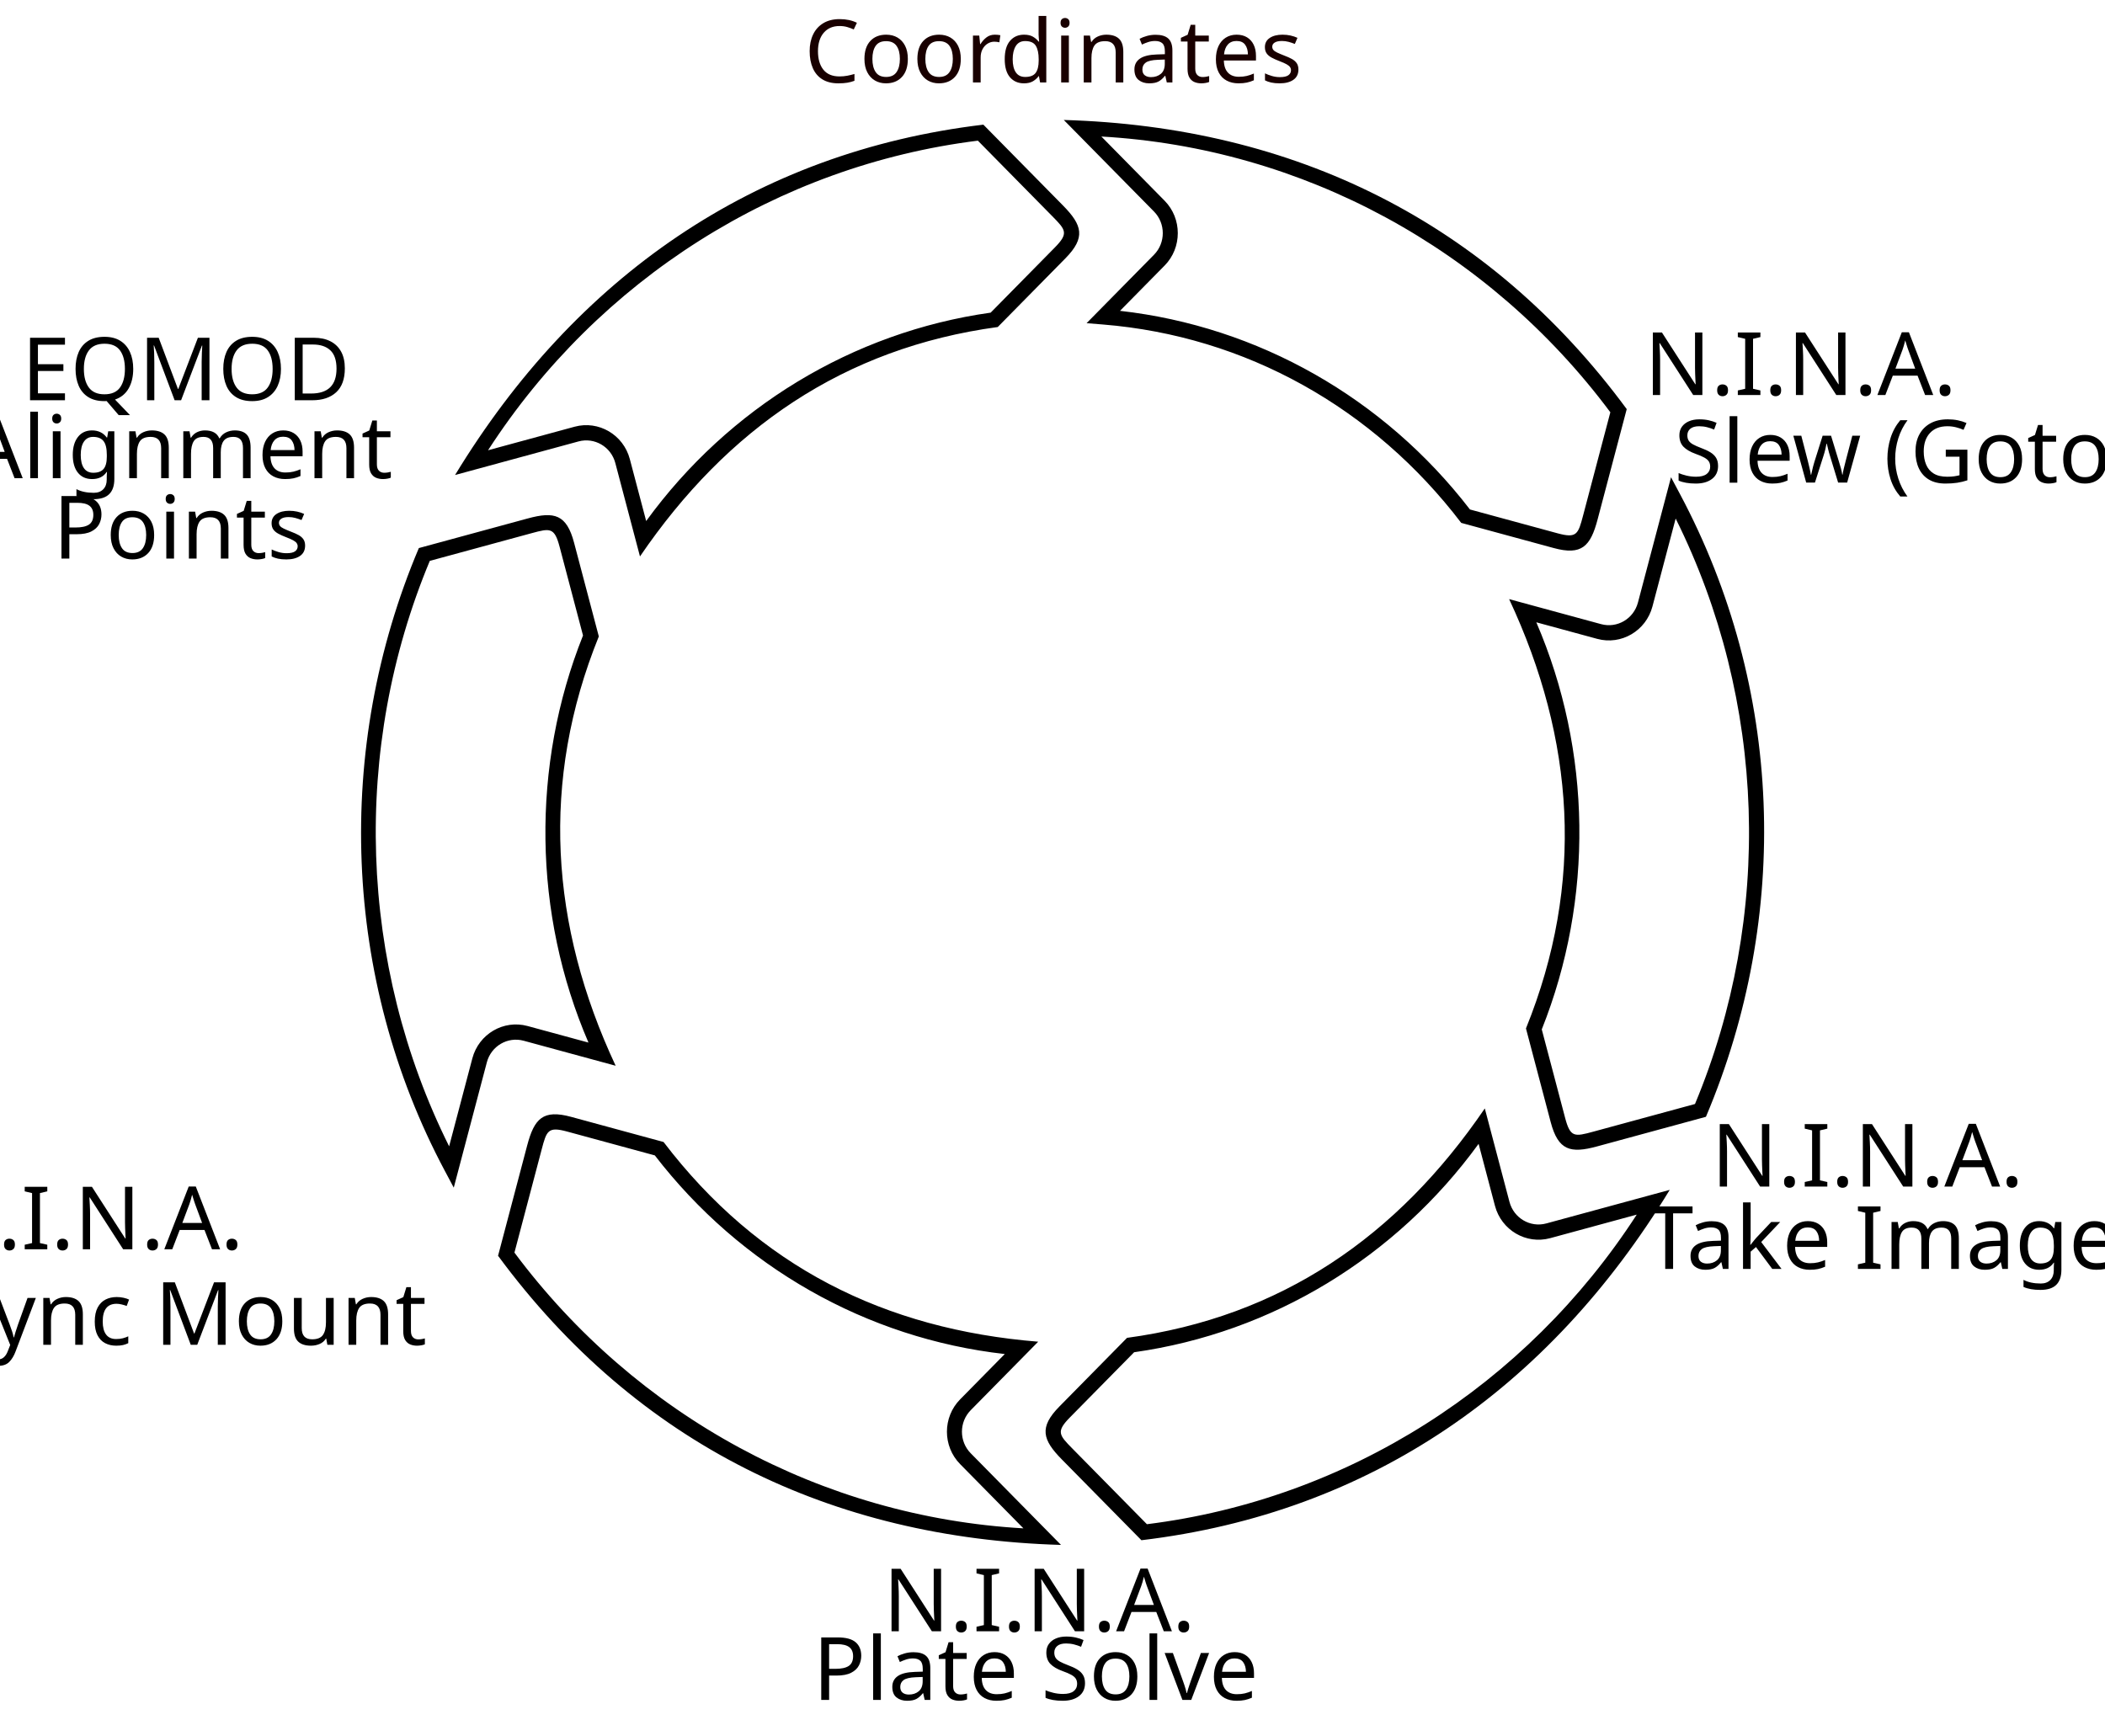
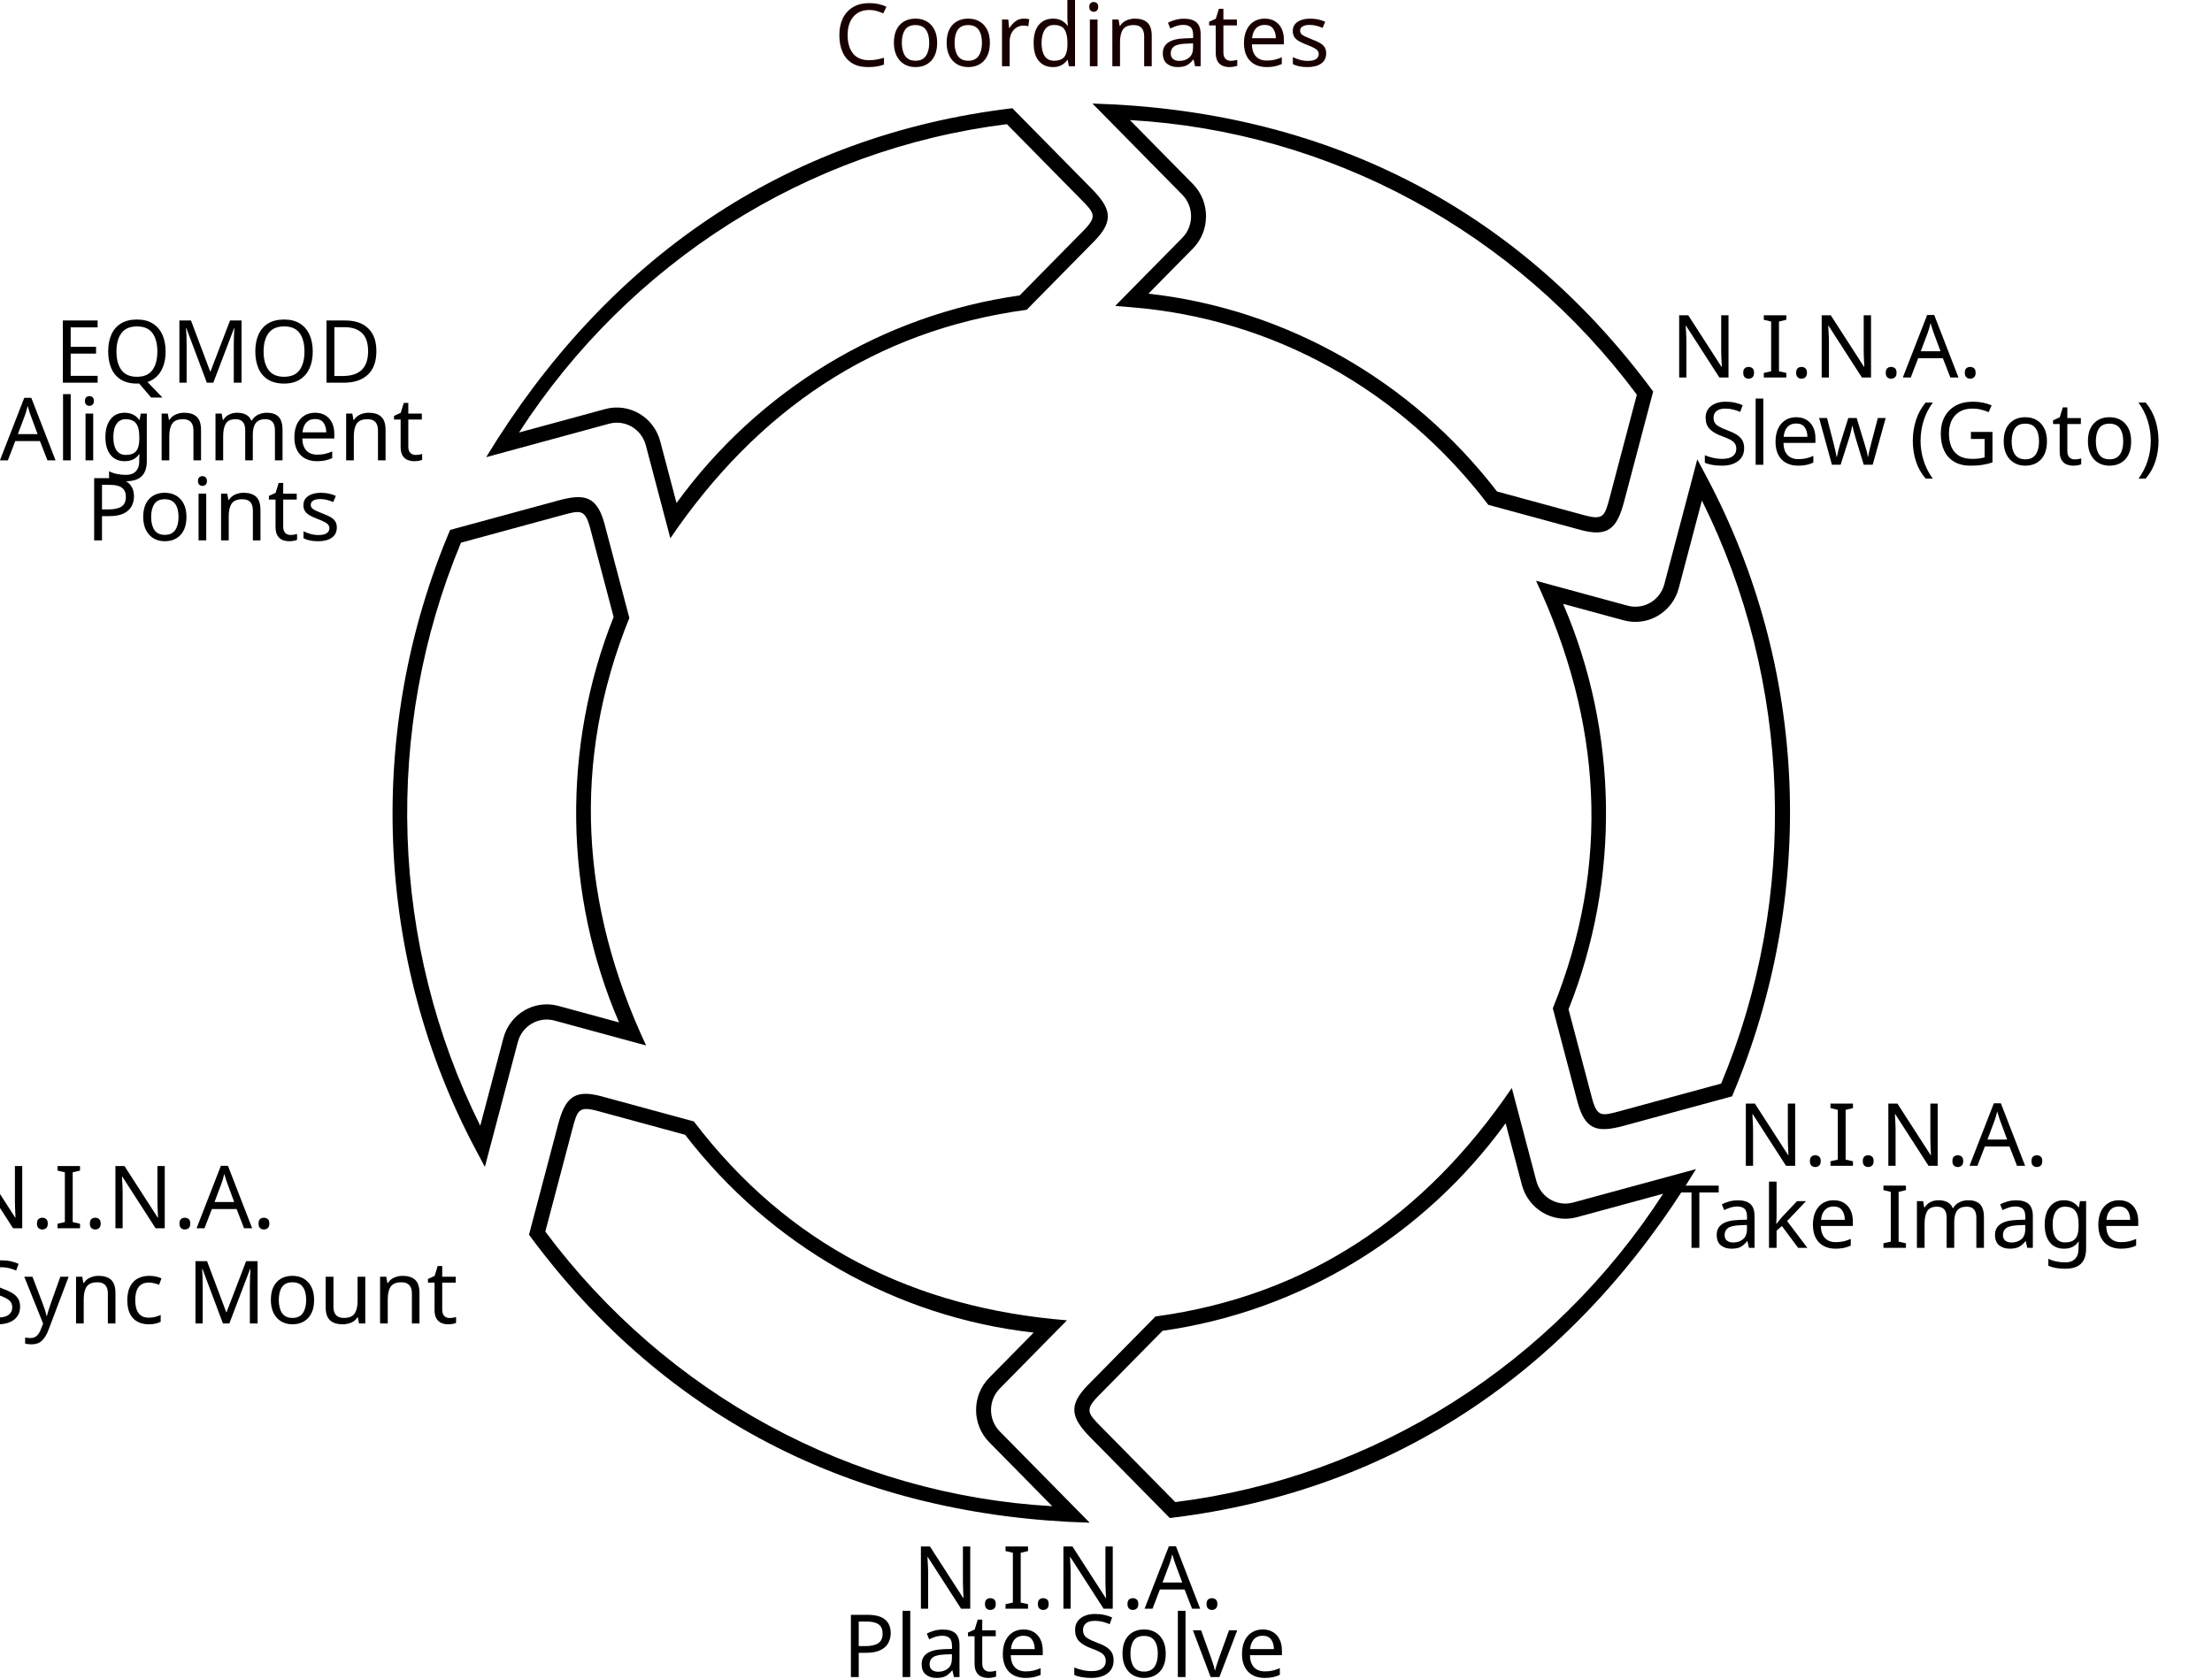
- <svg xmlns="http://www.w3.org/2000/svg" xml:space="preserve" version="1.1" style="clip-rule:evenodd;fill-rule:evenodd;image-rendering:optimizeQuality;shape-rendering:geometricPrecision;text-rendering:geometricPrecision" viewBox="0 0 43293.938 35699.639" x="0px" y="0px" id="svg13236" width="11454.854mm" height="9445.53mm">
+ <svg xmlns="http://www.w3.org/2000/svg" xml:space="preserve" version="1.1" style="clip-rule:evenodd;fill-rule:evenodd;image-rendering:optimizeQuality;shape-rendering:geometricPrecision;text-rendering:geometricPrecision" viewBox="0 0 45676.742 34663.059" x="0px" y="0px" id="svg13236" width="12085.304mm" height="9171.269mm">
  <defs id="defs13226">
    <style type="text/css" id="style13224">
   
    .fil0 {fill:black;fill-rule:nonzero}
   
  </style>
  </defs>
-   <text x="-8311.936" y="99104.594" font-size="5px" font-weight="bold" id="text13232" style="font-weight:bold;font-size:5px;font-family:'Helvetica Neue', Helvetica, Arial-Unicode, Arial, Sans-serif;fill:#000000">Created by Oleksandr Panasovskyi</text>
-   <text x="-8311.936" y="99109.594" font-size="5px" font-weight="bold" id="text13234" style="font-weight:bold;font-size:5px;font-family:'Helvetica Neue', Helvetica, Arial-Unicode, Arial, Sans-serif;fill:#000000">from the Noun Project</text>
-   <path class="fil0" d="m 21693.39,5092.513 c 289.215,-293.6 227.431,-362.83 -49.49,-643.95 l -1531.928,-1555.16 c -4119.479,513.12 -7799.139,2852.81 -10074.42,6368.3 l 1780.347,-484.28 c 494.367,-134.47 1003.38,164.09 1135.824,665.9 l 336.305,1274.149 c 1692.403,-2328.529 4243.543,-3885.949 7084.909,-4286.509 z m -9702.392,7978.919 -481.917,-1825.82 c -105.699,-400.46 -196.381,-381.28 -574.389,-278.46 l -2095.013,569.87 c -1609.999,3859.58 -1465.329,8299.28 397.536,12042.51 l 477.461,-1808.94 c 132.444,-501.81 641.456,-800.36 1135.823,-665.89 l 1252.772,340.77 c -1141.121,-2648.24 -1181.334,-5695.74 -112.273,-8374.04 z m 671.272,8850.68 -1891.502,-514.51 c -330.169,-89.81 -669.236,108.69 -757.718,443.93 l -680.343,2577.59 -184.689,-346.65 c -2104.942,-3950.87 -2276.647,-8690.96 -533.394,-12808.81 l 2240.337,-609.41 c 545.423,-148.36 798.142,-84.37 952.495,500.42 l 508.551,1926.72 c -1203.603,2972.68 -1002.223,5949.55 346.263,8830.72 z m 8003.22,5929.964 c -2843.454,-320.17 -5434.239,-1795.334 -7197.443,-4085.884 l -1801.947,-490.16 c -394.603,-107.33 -423.566,-18.42 -524.897,365.49 l -560.624,2124.019 c 2506.64,3362.781 6326.14,5436.695 10468.328,5672.028 l -1301.722,-1321.468 c -361.943,-367.434 -361.826,-964.475 0,-1331.787 z m 687.34,-253.833 -1386.998,1408.037 c -241.9,245.57 -241.862,642.32 0,887.854 l 1856.055,1884.207 c -4715.512,-135.699 -8718.153,-2067.426 -11578.25,-5947.618 l 599.192,-2270.141 c 146.092,-553.52 327.04,-744.11 903.001,-587.45 l 1901.685,517.28 c 1956.357,2566.686 4553.293,3852.964 7705.315,4107.831 z m 10530.094,-2129.804 c -494.369,134.472 -1003.376,-164.08 -1135.826,-665.887 l -336.305,-1274.15 c -1697.482,2335.53 -4248.808,3886.677 -7084.909,4286.5 l -1318.451,1338.453 c -289.211,293.598 -227.43,362.827 49.494,643.946 l 1531.928,1555.166 c 4119.481,-513.126 7799.133,-2852.811 10074.415,-6368.305 z m -79.73,-302.9 2538.46,-690.497 c -2477.427,4072.034 -6149.499,6644.919 -10865.704,7206.738 l -1637.673,-1662.512 c -398.662,-404.704 -470.509,-660.478 -49.494,-1087.879 l 1391.086,-1412.191 c 3164.396,-429.535 5563.925,-2085.279 7358.43,-4719.116 l 507.174,1921.53 c 88.491,335.24 427.549,533.737 757.721,443.927 z m 2660.414,-14499.207 -477.46,1808.94 c -132.444,501.81 -641.456,800.37 -1135.823,665.89 l -1252.772,-340.77 c 1141.124,2648.24 1181.334,5695.75 112.273,8374.05 l 481.917,1825.81 c 105.692,400.46 196.386,381.28 574.389,278.46 l 2095.013,-569.87 c 1609.999,-3859.57 1465.329,-8299.27 -397.537,-12042.51 z m 622.595,12305.88 -2240.34,609.4 c -545.415,148.36 -798.153,84.37 -952.495,-500.42 l -508.548,-1926.71 c 1210.233,-2989.49 1004.855,-5943.87 -346.264,-8830.73 l 1891.499,514.51 c 330.17,89.81 669.236,-108.68 757.718,-443.93 l 680.346,-2577.579 184.687,346.649 c 2118.854,3976.97 2286.277,8667.79 533.397,12808.81 z M 22651.917,2808.293 l 1301.722,1321.47 c 360.353,365.82 360.353,965.97 0,1331.79 l -918.308,932.24 c 2843.424,320.16 5434.259,1795.36 7197.446,4085.889 l 1801.947,490.15 c 394.603,107.33 423.563,18.43 524.896,-365.49 l 560.625,-2124.019 c -2506.64,-3362.78 -6326.14,-5436.69 -10468.328,-5672.03 z m 10805.273,5606.85 -599.195,2270.139 c -146.096,553.52 -327.04,744.11 -903.001,587.45 l -1901.683,-517.28 C 28250.464,8390.373 25619.13,6912.143 22681.978,6674.633 l -333.985,-27.01 1386.996,-1408.04 c 240.202,-243.84 240.202,-644 0,-887.85 l -1856.052,-1884.21 c 4717.615,135.76 8724.769,2076.65 11578.253,5947.62 z m -11545.149,-3100.67 -1391.087,1412.2 c -3161.806,429.16 -5565.537,2087.58 -7358.426,4719.119 l -507.18,-1921.539 c -88.482,-335.24 -427.549,-533.73 -757.718,-443.93 l -2538.458,690.5 c 2472.502,-4063.98 6145.161,-6644.43 10865.707,-7206.74 l 1637.671,1662.52 c 398.659,404.7 470.506,660.47 49.491,1087.87 z" id="path17754" style="fill:#000000;fill-rule:nonzero;stroke-width:0.294" />
-   <flowRoot xml:space="preserve" id="flowRoot17954" style="font-style:normal;font-variant:normal;font-weight:normal;font-stretch:normal;font-size:26.667px;line-height:125%;font-family:sans-serif;-inkscape-font-specification:'sans-serif, Normal';font-variant-ligatures:normal;font-variant-caps:normal;font-variant-numeric:normal;font-feature-settings:normal;text-align:center;letter-spacing:0px;word-spacing:0px;writing-mode:lr-tb;text-anchor:middle;fill:#000000;fill-opacity:1;stroke:none;stroke-width:1px;stroke-linecap:butt;stroke-linejoin:miter;stroke-opacity:1" transform="translate(-8311.937,-6743.727)">
+   <path class="fil0" d="m 22373.218,4763.809 c 289.215,-293.6 227.431,-362.83 -49.49,-643.95 L 20791.8,2564.699 c -4119.479,513.12 -7799.139,2852.81 -10074.42,6368.3 l 1780.347,-484.28 c 494.367,-134.47 1003.38,164.09 1135.824,665.9 l 336.305,1274.149 c 1692.403,-2328.529 4243.543,-3885.949 7084.909,-4286.509 z m -9702.392,7978.919 -481.917,-1825.82 c -105.699,-400.46 -196.381,-381.28 -574.389,-278.46 l -2095.013,569.87 c -1609.999,3859.58 -1465.329,8299.28 397.536,12042.51 l 477.461,-1808.94 c 132.444,-501.81 641.456,-800.36 1135.823,-665.89 l 1252.772,340.77 c -1141.121,-2648.24 -1181.334,-5695.74 -112.273,-8374.04 z m 671.272,8850.68 -1891.502,-514.51 c -330.169,-89.81 -669.236,108.69 -757.718,443.93 l -680.343,2577.59 -184.689,-346.65 c -2104.942,-3950.87 -2276.647,-8690.96 -533.394,-12808.81 l 2240.337,-609.41 c 545.423,-148.36 798.142,-84.37 952.495,500.42 l 508.551,1926.72 c -1203.603,2972.68 -1002.223,5949.55 346.263,8830.72 z m 8003.22,5929.964 c -2843.454,-320.17 -5434.239,-1795.334 -7197.443,-4085.884 l -1801.947,-490.16 c -394.603,-107.33 -423.566,-18.42 -524.897,365.49 l -560.624,2124.019 c 2506.64,3362.781 6326.14,5436.695 10468.328,5672.028 l -1301.722,-1321.468 c -361.943,-367.434 -361.826,-964.475 0,-1331.787 z m 687.34,-253.833 -1386.998,1408.037 c -241.9,245.57 -241.862,642.32 0,887.854 l 1856.055,1884.207 c -4715.512,-135.699 -8718.153,-2067.426 -11578.25,-5947.618 l 599.192,-2270.141 c 146.092,-553.52 327.04,-744.11 903.001,-587.45 l 1901.685,517.28 c 1956.357,2566.686 4553.293,3852.964 7705.315,4107.831 z m 10530.094,-2129.804 c -494.369,134.472 -1003.376,-164.08 -1135.826,-665.887 l -336.305,-1274.15 c -1697.482,2335.53 -4248.808,3886.677 -7084.909,4286.5 l -1318.451,1338.453 c -289.211,293.598 -227.43,362.827 49.494,643.946 l 1531.928,1555.166 c 4119.481,-513.126 7799.133,-2852.811 10074.415,-6368.305 z m -79.73,-302.9 2538.46,-690.497 c -2477.427,4072.034 -6149.499,6644.919 -10865.704,7206.738 l -1637.673,-1662.512 c -398.662,-404.704 -470.509,-660.478 -49.494,-1087.879 l 1391.086,-1412.191 c 3164.396,-429.535 5563.925,-2085.279 7358.43,-4719.116 l 507.174,1921.53 c 88.491,335.24 427.549,533.737 757.721,443.927 z m 2660.414,-14499.207 -477.46,1808.94 c -132.444,501.81 -641.456,800.37 -1135.823,665.89 l -1252.772,-340.77 c 1141.124,2648.24 1181.334,5695.75 112.273,8374.05 l 481.917,1825.81 c 105.692,400.46 196.386,381.28 574.389,278.46 l 2095.013,-569.87 c 1609.999,-3859.57 1465.329,-8299.27 -397.537,-12042.51 z m 622.595,12305.88 -2240.34,609.4 c -545.415,148.36 -798.153,84.37 -952.495,-500.42 l -508.548,-1926.71 c 1210.233,-2989.49 1004.855,-5943.87 -346.264,-8830.73 l 1891.499,514.51 c 330.17,89.81 669.236,-108.68 757.718,-443.93 l 680.346,-2577.579 184.687,346.649 c 2118.854,3976.97 2286.277,8667.79 533.397,12808.81 z M 23331.745,2479.589 l 1301.722,1321.47 c 360.353,365.82 360.353,965.97 0,1331.79 l -918.308,932.24 c 2843.424,320.16 5434.259,1795.36 7197.446,4085.889 l 1801.947,490.15 c 394.603,107.33 423.563,18.43 524.896,-365.49 l 560.625,-2124.019 c -2506.64,-3362.78 -6326.14,-5436.69 -10468.328,-5672.03 z m 10805.273,5606.85 -599.195,2270.139 c -146.096,553.52 -327.04,744.11 -903.001,587.45 l -1901.683,-517.28 C 28930.292,8061.669 26298.958,6583.439 23361.806,6345.929 l -333.985,-27.01 1386.996,-1408.04 c 240.202,-243.84 240.202,-644 0,-887.85 l -1856.052,-1884.21 c 4717.615,135.76 8724.769,2076.65 11578.253,5947.62 z m -11545.149,-3100.67 -1391.087,1412.2 c -3161.806,429.16 -5565.537,2087.58 -7358.426,4719.119 l -507.18,-1921.539 c -88.482,-335.24 -427.549,-533.73 -757.718,-443.93 l -2538.458,690.5 c 2472.502,-4063.98 6145.161,-6644.43 10865.707,-7206.74 l 1637.671,1662.52 c 398.659,404.7 470.506,660.47 49.491,1087.87 z" id="path17754" style="fill:#000000;fill-rule:nonzero;stroke-width:0.294" />
+   <flowRoot xml:space="preserve" id="flowRoot17954" style="font-style:normal;font-variant:normal;font-weight:normal;font-stretch:normal;font-size:26.667px;line-height:125%;font-family:sans-serif;-inkscape-font-specification:'sans-serif, Normal';font-variant-ligatures:normal;font-variant-caps:normal;font-variant-numeric:normal;font-feature-settings:normal;text-align:center;letter-spacing:0px;word-spacing:0px;writing-mode:lr-tb;text-anchor:middle;fill:#000000;fill-opacity:1;stroke:none;stroke-width:1px;stroke-linecap:butt;stroke-linejoin:miter;stroke-opacity:1" transform="translate(-7632.109,-7072.431)">
    <flowRegion id="flowRegion17956">
      <rect id="rect17958" width="12500" height="7500" x="41100" y="21291.656" />
    </flowRegion>
    <flowPara id="flowPara17960" />
  </flowRoot>
-   <text xml:space="preserve" style="font-style:normal;font-variant:normal;font-weight:normal;font-stretch:normal;font-size:1799.919px;line-height:125%;font-family:sans-serif;-inkscape-font-specification:'sans-serif, Normal';font-variant-ligatures:normal;font-variant-caps:normal;font-variant-numeric:normal;font-feature-settings:normal;text-align:center;letter-spacing:0px;word-spacing:0px;writing-mode:lr-tb;text-anchor:middle;fill:#190000;fill-opacity:1;stroke:none;stroke-width:1px;stroke-linecap:butt;stroke-linejoin:miter;stroke-opacity:1" x="22366.148" y="1696.22" id="text4808">
-     <tspan id="tspan4806" x="22366.148" y="1696.22">Coordinates</tspan>
+   <text xml:space="preserve" style="font-style:normal;font-variant:normal;font-weight:normal;font-stretch:normal;font-size:1799.919px;line-height:125%;font-family:sans-serif;-inkscape-font-specification:'sans-serif, Normal';font-variant-ligatures:normal;font-variant-caps:normal;font-variant-numeric:normal;font-feature-settings:normal;text-align:center;letter-spacing:0px;word-spacing:0px;writing-mode:lr-tb;text-anchor:middle;fill:#190000;fill-opacity:1;stroke:none;stroke-width:1px;stroke-linecap:butt;stroke-linejoin:miter;stroke-opacity:1" x="23045.977" y="1367.517" id="text4808">
+     <tspan id="tspan4806" x="23045.977" y="1367.517">Coordinates</tspan>
  </text>
-   <text xml:space="preserve" style="font-style:normal;font-variant:normal;font-weight:normal;font-stretch:normal;font-size:1799.919px;line-height:125%;font-family:sans-serif;-inkscape-font-specification:'sans-serif, Normal';font-variant-ligatures:normal;font-variant-caps:normal;font-variant-numeric:normal;font-feature-settings:normal;text-align:center;letter-spacing:0px;word-spacing:0px;writing-mode:lr-tb;text-anchor:middle;fill:#000000;fill-opacity:1;stroke:none;stroke-width:1px;stroke-linecap:butt;stroke-linejoin:miter;stroke-opacity:1" x="37734.535" y="8124.899" id="text4812">
-     <tspan id="tspan4810" x="37734.535" y="8124.899">N.I.N.A.</tspan>
+   <text xml:space="preserve" style="font-style:normal;font-variant:normal;font-weight:normal;font-stretch:normal;font-size:1799.919px;line-height:125%;font-family:sans-serif;-inkscape-font-specification:'sans-serif, Normal';font-variant-ligatures:normal;font-variant-caps:normal;font-variant-numeric:normal;font-feature-settings:normal;text-align:center;letter-spacing:0px;word-spacing:0px;writing-mode:lr-tb;text-anchor:middle;fill:#000000;fill-opacity:1;stroke:none;stroke-width:1px;stroke-linecap:butt;stroke-linejoin:miter;stroke-opacity:1" x="38414.363" y="7796.195" id="text4812">
+     <tspan id="tspan4810" x="38414.363" y="7796.195">N.I.N.A.</tspan>
  </text>
-   <text xml:space="preserve" style="font-style:normal;font-variant:normal;font-weight:normal;font-stretch:normal;font-size:1799.919px;line-height:125%;font-family:sans-serif;-inkscape-font-specification:'sans-serif, Normal';font-variant-ligatures:normal;font-variant-caps:normal;font-variant-numeric:normal;font-feature-settings:normal;text-align:center;letter-spacing:0px;word-spacing:0px;writing-mode:lr-tb;text-anchor:middle;fill:#000000;fill-opacity:1;stroke:none;stroke-width:1px;stroke-linecap:butt;stroke-linejoin:miter;stroke-opacity:1" x="39900.359" y="9928.585" id="text4816">
-     <tspan id="tspan4814" x="39900.359" y="9928.585">Slew (Goto)</tspan>
+   <text xml:space="preserve" style="font-style:normal;font-variant:normal;font-weight:normal;font-stretch:normal;font-size:1799.919px;line-height:125%;font-family:sans-serif;-inkscape-font-specification:'sans-serif, Normal';font-variant-ligatures:normal;font-variant-caps:normal;font-variant-numeric:normal;font-feature-settings:normal;text-align:center;letter-spacing:0px;word-spacing:0px;writing-mode:lr-tb;text-anchor:middle;fill:#000000;fill-opacity:1;stroke:none;stroke-width:1px;stroke-linecap:butt;stroke-linejoin:miter;stroke-opacity:1" x="40580.188" y="9599.881" id="text4816">
+     <tspan id="tspan4814" x="40580.188" y="9599.881">Slew (Goto)</tspan>
  </text>
-   <text xml:space="preserve" style="font-style:normal;font-variant:normal;font-weight:normal;font-stretch:normal;font-size:1799.919px;line-height:125%;font-family:sans-serif;-inkscape-font-specification:'sans-serif, Normal';font-variant-ligatures:normal;font-variant-caps:normal;font-variant-numeric:normal;font-feature-settings:normal;text-align:center;letter-spacing:0px;word-spacing:0px;writing-mode:lr-tb;text-anchor:middle;fill:#000000;fill-opacity:1;stroke:none;stroke-width:1px;stroke-linecap:butt;stroke-linejoin:miter;stroke-opacity:1" x="39111.02" y="24407.039" id="text4820">
-     <tspan id="tspan4818" x="39111.02" y="24407.039">N.I.N.A.</tspan>
+   <text xml:space="preserve" style="font-style:normal;font-variant:normal;font-weight:normal;font-stretch:normal;font-size:1799.919px;line-height:125%;font-family:sans-serif;-inkscape-font-specification:'sans-serif, Normal';font-variant-ligatures:normal;font-variant-caps:normal;font-variant-numeric:normal;font-feature-settings:normal;text-align:center;letter-spacing:0px;word-spacing:0px;writing-mode:lr-tb;text-anchor:middle;fill:#000000;fill-opacity:1;stroke:none;stroke-width:1px;stroke-linecap:butt;stroke-linejoin:miter;stroke-opacity:1" x="39790.848" y="24078.336" id="text4820">
+     <tspan id="tspan4818" x="39790.848" y="24078.336">N.I.N.A.</tspan>
  </text>
-   <text xml:space="preserve" style="font-style:normal;font-variant:normal;font-weight:normal;font-stretch:normal;font-size:1799.919px;line-height:125%;font-family:sans-serif;-inkscape-font-specification:'sans-serif, Normal';font-variant-ligatures:normal;font-variant-caps:normal;font-variant-numeric:normal;font-feature-settings:normal;text-align:center;letter-spacing:0px;word-spacing:0px;writing-mode:lr-tb;text-anchor:middle;fill:#000000;fill-opacity:1;stroke:none;stroke-width:1px;stroke-linecap:butt;stroke-linejoin:miter;stroke-opacity:1" x="39399.395" y="26100.832" id="text4824">
-     <tspan id="tspan4822" x="39399.395" y="26100.832">Take Image</tspan>
+   <text xml:space="preserve" style="font-style:normal;font-variant:normal;font-weight:normal;font-stretch:normal;font-size:1799.919px;line-height:125%;font-family:sans-serif;-inkscape-font-specification:'sans-serif, Normal';font-variant-ligatures:normal;font-variant-caps:normal;font-variant-numeric:normal;font-feature-settings:normal;text-align:center;letter-spacing:0px;word-spacing:0px;writing-mode:lr-tb;text-anchor:middle;fill:#000000;fill-opacity:1;stroke:none;stroke-width:1px;stroke-linecap:butt;stroke-linejoin:miter;stroke-opacity:1" x="40079.223" y="25772.129" id="text4824">
+     <tspan id="tspan4822" x="40079.223" y="25772.129">Take Image</tspan>
  </text>
-   <text xml:space="preserve" style="font-style:normal;font-variant:normal;font-weight:normal;font-stretch:normal;font-size:1799.919px;line-height:125%;font-family:sans-serif;-inkscape-font-specification:'sans-serif, Normal';font-variant-ligatures:normal;font-variant-caps:normal;font-variant-numeric:normal;font-feature-settings:normal;text-align:center;letter-spacing:0px;word-spacing:0px;writing-mode:lr-tb;text-anchor:middle;fill:#000000;fill-opacity:1;stroke:none;stroke-width:1px;stroke-linecap:butt;stroke-linejoin:miter;stroke-opacity:1" x="22076.648" y="33555.008" id="text4828">
-     <tspan id="tspan4826" x="22076.648" y="33555.008">N.I.N.A.</tspan>
+   <text xml:space="preserve" style="font-style:normal;font-variant:normal;font-weight:normal;font-stretch:normal;font-size:1799.919px;line-height:125%;font-family:sans-serif;-inkscape-font-specification:'sans-serif, Normal';font-variant-ligatures:normal;font-variant-caps:normal;font-variant-numeric:normal;font-feature-settings:normal;text-align:center;letter-spacing:0px;word-spacing:0px;writing-mode:lr-tb;text-anchor:middle;fill:#000000;fill-opacity:1;stroke:none;stroke-width:1px;stroke-linecap:butt;stroke-linejoin:miter;stroke-opacity:1" x="22756.477" y="33226.305" id="text4828">
+     <tspan id="tspan4826" x="22756.477" y="33226.305">N.I.N.A.</tspan>
  </text>
-   <text xml:space="preserve" style="font-style:normal;font-variant:normal;font-weight:normal;font-stretch:normal;font-size:1799.919px;line-height:125%;font-family:sans-serif;-inkscape-font-specification:'sans-serif, Normal';font-variant-ligatures:normal;font-variant-caps:normal;font-variant-numeric:normal;font-feature-settings:normal;text-align:center;letter-spacing:0px;word-spacing:0px;writing-mode:lr-tb;text-anchor:middle;fill:#000000;fill-opacity:1;stroke:none;stroke-width:1px;stroke-linecap:butt;stroke-linejoin:miter;stroke-opacity:1" x="22001.562" y="34966.277" id="text4832">
-     <tspan id="tspan4830" x="22001.562" y="34966.277">Plate Solve</tspan>
+   <text xml:space="preserve" style="font-style:normal;font-variant:normal;font-weight:normal;font-stretch:normal;font-size:1799.919px;line-height:125%;font-family:sans-serif;-inkscape-font-specification:'sans-serif, Normal';font-variant-ligatures:normal;font-variant-caps:normal;font-variant-numeric:normal;font-feature-settings:normal;text-align:center;letter-spacing:0px;word-spacing:0px;writing-mode:lr-tb;text-anchor:middle;fill:#000000;fill-opacity:1;stroke:none;stroke-width:1px;stroke-linecap:butt;stroke-linejoin:miter;stroke-opacity:1" x="22681.391" y="34637.574" id="text4832">
+     <tspan id="tspan4830" x="22681.391" y="34637.574">Plate Solve</tspan>
  </text>
-   <text xml:space="preserve" style="font-style:normal;font-variant:normal;font-weight:normal;font-stretch:normal;font-size:1799.919px;line-height:125%;font-family:sans-serif;-inkscape-font-specification:'sans-serif, Normal';font-variant-ligatures:normal;font-variant-caps:normal;font-variant-numeric:normal;font-feature-settings:normal;text-align:center;letter-spacing:0px;word-spacing:0px;writing-mode:lr-tb;text-anchor:middle;fill:#000000;fill-opacity:1;stroke:none;stroke-width:1px;stroke-linecap:butt;stroke-linejoin:miter;stroke-opacity:1" x="2500.791" y="25697.16" id="text4836">
-     <tspan id="tspan4834" x="2500.791" y="25697.16">N.I.N.A.</tspan>
+   <text xml:space="preserve" style="font-style:normal;font-variant:normal;font-weight:normal;font-stretch:normal;font-size:1799.919px;line-height:125%;font-family:sans-serif;-inkscape-font-specification:'sans-serif, Normal';font-variant-ligatures:normal;font-variant-caps:normal;font-variant-numeric:normal;font-feature-settings:normal;text-align:center;letter-spacing:0px;word-spacing:0px;writing-mode:lr-tb;text-anchor:middle;fill:#000000;fill-opacity:1;stroke:none;stroke-width:1px;stroke-linecap:butt;stroke-linejoin:miter;stroke-opacity:1" x="3180.619" y="25368.457" id="text4836">
+     <tspan id="tspan4834" x="3180.619" y="25368.457">N.I.N.A.</tspan>
  </text>
-   <text xml:space="preserve" style="font-style:normal;font-variant:normal;font-weight:normal;font-stretch:normal;font-size:1799.919px;line-height:125%;font-family:sans-serif;-inkscape-font-specification:'sans-serif, Normal';font-variant-ligatures:normal;font-variant-caps:normal;font-variant-numeric:normal;font-feature-settings:normal;text-align:center;letter-spacing:0px;word-spacing:0px;writing-mode:lr-tb;text-anchor:middle;fill:#000000;fill-opacity:1;stroke:none;stroke-width:1px;stroke-linecap:butt;stroke-linejoin:miter;stroke-opacity:1" x="4506.565" y="27662.33" id="text4840">
-     <tspan id="tspan4838" x="4506.565" y="27662.33">Sync Mount</tspan>
+   <text xml:space="preserve" style="font-style:normal;font-variant:normal;font-weight:normal;font-stretch:normal;font-size:1799.919px;line-height:125%;font-family:sans-serif;-inkscape-font-specification:'sans-serif, Normal';font-variant-ligatures:normal;font-variant-caps:normal;font-variant-numeric:normal;font-feature-settings:normal;text-align:center;letter-spacing:0px;word-spacing:0px;writing-mode:lr-tb;text-anchor:middle;fill:#000000;fill-opacity:1;stroke:none;stroke-width:1px;stroke-linecap:butt;stroke-linejoin:miter;stroke-opacity:1" x="5186.393" y="27333.627" id="text4840">
+     <tspan id="tspan4838" x="5186.393" y="27333.627">Sync Mount</tspan>
  </text>
-   <text xml:space="preserve" style="font-style:normal;font-variant:normal;font-weight:normal;font-stretch:normal;font-size:1799.919px;line-height:125%;font-family:sans-serif;-inkscape-font-specification:'sans-serif, Normal';font-variant-ligatures:normal;font-variant-caps:normal;font-variant-numeric:normal;font-feature-settings:normal;text-align:center;letter-spacing:0px;word-spacing:0px;writing-mode:lr-tb;text-anchor:middle;fill:#000000;fill-opacity:1;stroke:none;stroke-width:1px;stroke-linecap:butt;stroke-linejoin:miter;stroke-opacity:1;image-rendering:optimizeQuality;shape-rendering:geometricPrecision;text-rendering:geometricPrecision" x="4424.949" y="11489.216" id="text4844">
-     <tspan id="tspan4842" x="4424.949" y="11489.216">Points</tspan>
+   <text xml:space="preserve" style="font-style:normal;font-variant:normal;font-weight:normal;font-stretch:normal;font-size:1799.919px;line-height:125%;font-family:sans-serif;-inkscape-font-specification:'sans-serif, Normal';font-variant-ligatures:normal;font-variant-caps:normal;font-variant-numeric:normal;font-feature-settings:normal;text-align:center;letter-spacing:0px;word-spacing:0px;writing-mode:lr-tb;text-anchor:middle;fill:#000000;fill-opacity:1;stroke:none;stroke-width:1px;stroke-linecap:butt;stroke-linejoin:miter;stroke-opacity:1;image-rendering:optimizeQuality;shape-rendering:geometricPrecision;text-rendering:geometricPrecision" x="5104.777" y="11160.512" id="text4844">
+     <tspan id="tspan4842" x="5104.777" y="11160.512">Points</tspan>
  </text>
-   <text xml:space="preserve" style="font-style:normal;font-variant:normal;font-weight:normal;font-stretch:normal;font-size:1799.919px;line-height:125%;font-family:sans-serif;-inkscape-font-specification:'sans-serif, Normal';font-variant-ligatures:normal;font-variant-caps:normal;font-variant-numeric:normal;font-feature-settings:normal;text-align:center;letter-spacing:0px;word-spacing:0px;writing-mode:lr-tb;text-anchor:middle;fill:#000000;fill-opacity:1;stroke:none;stroke-width:1px;stroke-linecap:butt;stroke-linejoin:miter;stroke-opacity:1" x="4400" y="9836.216" id="text4848">
-     <tspan id="tspan4846" x="4400" y="9836.216">Alignment</tspan>
+   <text xml:space="preserve" style="font-style:normal;font-variant:normal;font-weight:normal;font-stretch:normal;font-size:1799.919px;line-height:125%;font-family:sans-serif;-inkscape-font-specification:'sans-serif, Normal';font-variant-ligatures:normal;font-variant-caps:normal;font-variant-numeric:normal;font-feature-settings:normal;text-align:center;letter-spacing:0px;word-spacing:0px;writing-mode:lr-tb;text-anchor:middle;fill:#000000;fill-opacity:1;stroke:none;stroke-width:1px;stroke-linecap:butt;stroke-linejoin:miter;stroke-opacity:1" x="5079.828" y="9507.512" id="text4848">
+     <tspan id="tspan4846" x="5079.828" y="9507.512">Alignment</tspan>
  </text>
-   <text xml:space="preserve" style="font-style:normal;font-variant:normal;font-weight:normal;font-stretch:normal;font-size:1799.919px;line-height:125%;font-family:sans-serif;-inkscape-font-specification:'sans-serif, Normal';font-variant-ligatures:normal;font-variant-caps:normal;font-variant-numeric:normal;font-feature-settings:normal;text-align:center;letter-spacing:0px;word-spacing:0px;writing-mode:lr-tb;text-anchor:middle;fill:#000000;fill-opacity:1;stroke:none;stroke-width:1px;stroke-linecap:butt;stroke-linejoin:miter;stroke-opacity:1" x="4472.219" y="8233.035" id="text4852">
-     <tspan id="tspan4850" x="4758.73" y="8233.035">EQMOD </tspan>
+   <text xml:space="preserve" style="font-style:normal;font-variant:normal;font-weight:normal;font-stretch:normal;font-size:1799.919px;line-height:125%;font-family:sans-serif;-inkscape-font-specification:'sans-serif, Normal';font-variant-ligatures:normal;font-variant-caps:normal;font-variant-numeric:normal;font-feature-settings:normal;text-align:center;letter-spacing:0px;word-spacing:0px;writing-mode:lr-tb;text-anchor:middle;fill:#000000;fill-opacity:1;stroke:none;stroke-width:1px;stroke-linecap:butt;stroke-linejoin:miter;stroke-opacity:1" x="5152.047" y="7904.332" id="text4852">
+     <tspan id="tspan4850" x="5438.558" y="7904.332">EQMOD </tspan>
  </text>
</svg>
